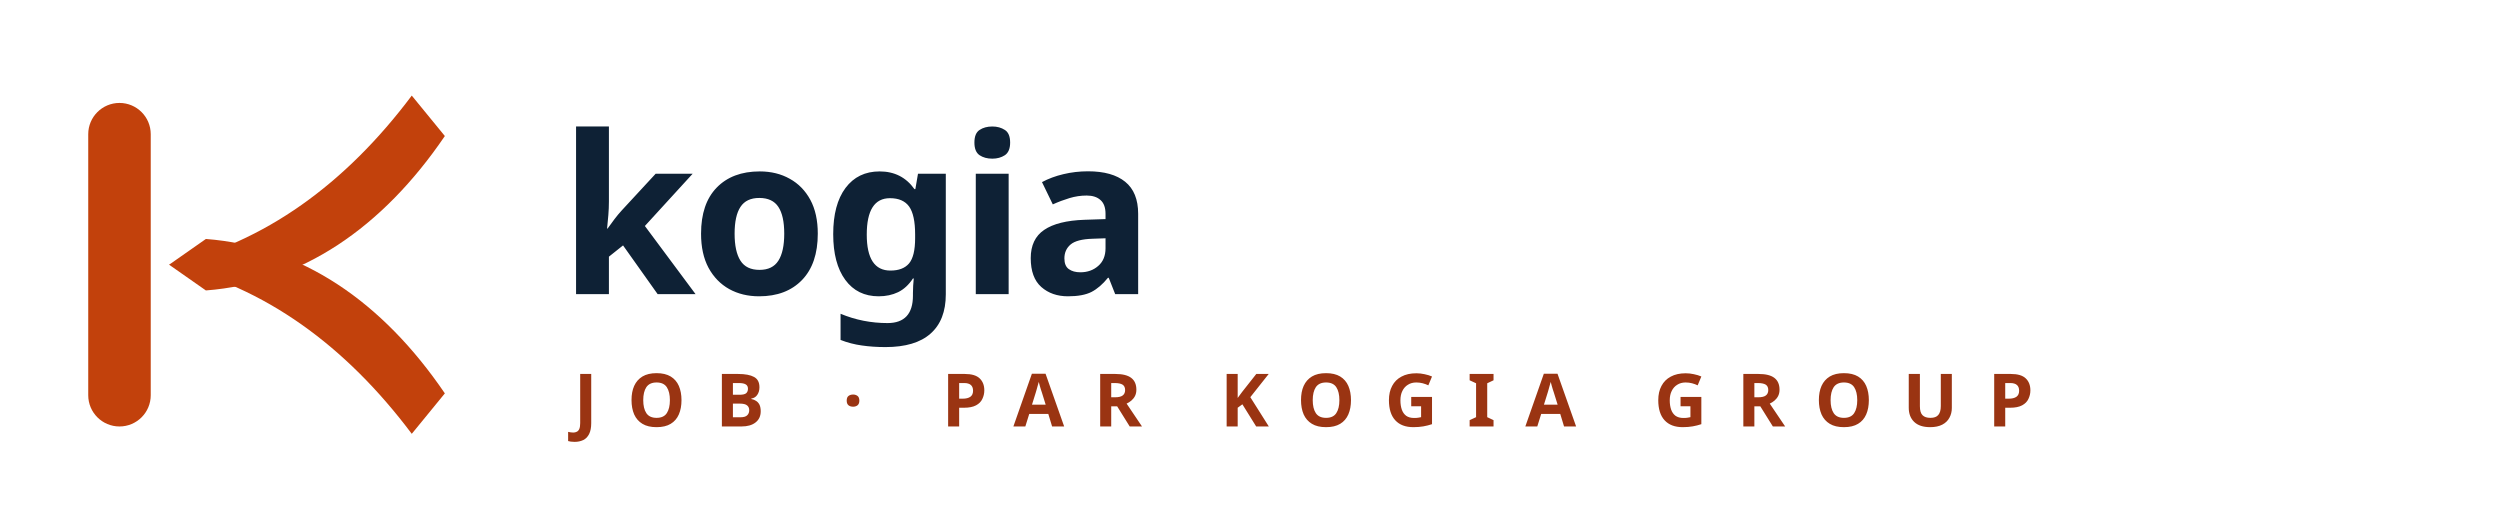
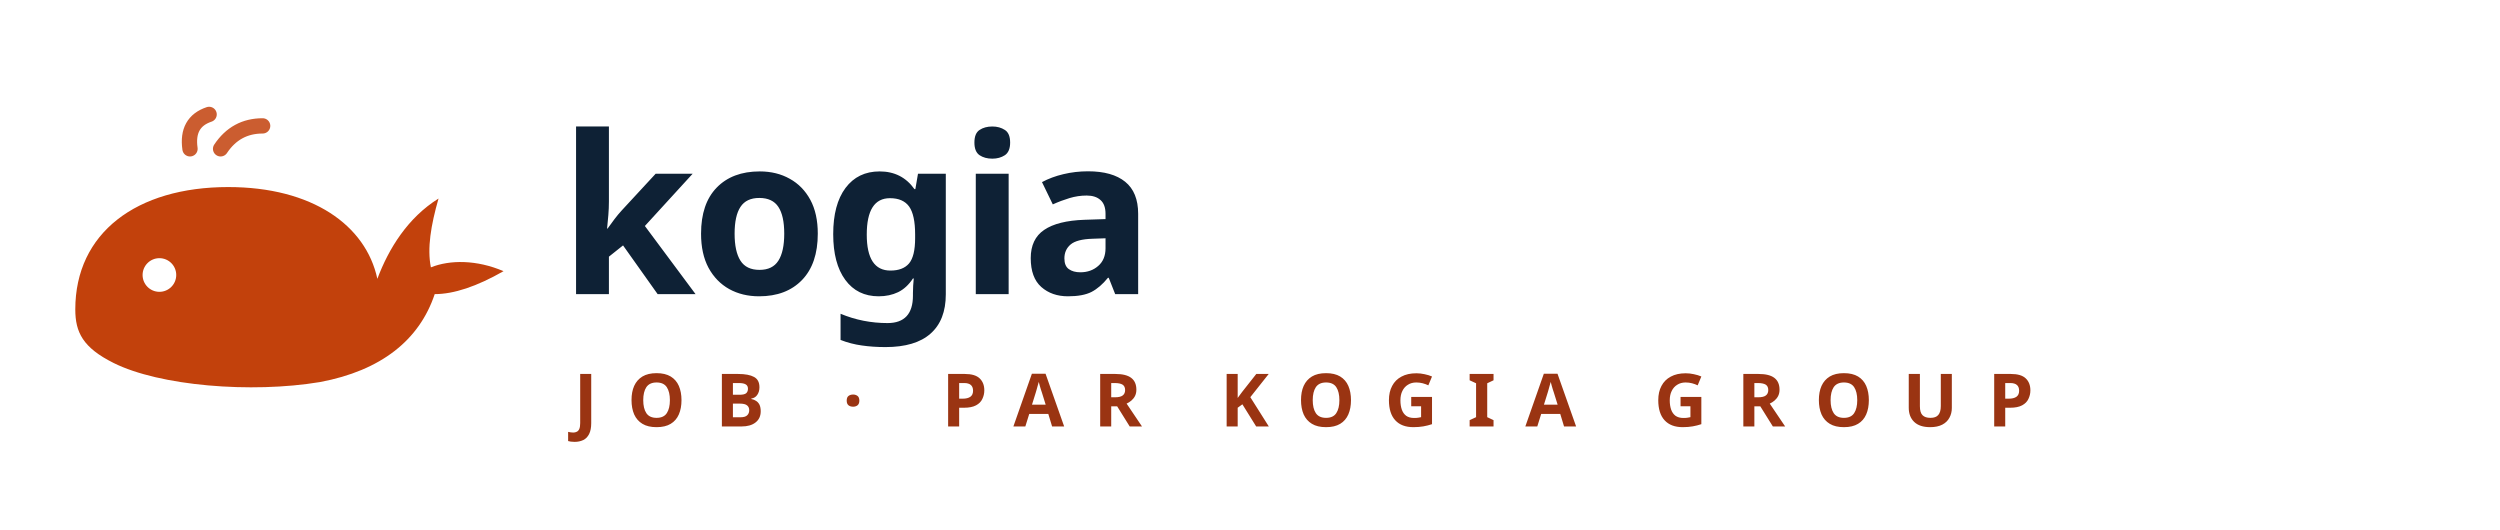
- <svg xmlns="http://www.w3.org/2000/svg" viewBox="0 0 340 72" width="340" height="72" font-family="Sora, system-ui, sans-serif" role="img" aria-label="kogia JOB">
-   <g transform="translate(2,4)" fill="#C2410C">
-     <rect x="10" y="10" width="8.5" height="44" rx="4.25" />
-     <path d="M21 32 C34 29 45 21 54 9 L58.5 14.5 C50 27 39 34.5 26 35.5 Z" />
-     <path d="M21 32 C34 35 45 43 54 55 L58.5 49.5 C50 37 39 29.5 26 28.5 Z" />
+ <svg xmlns="http://www.w3.org/2000/svg" viewBox="0 0 340 72" width="340" height="72" font-family="Sora, system-ui, sans-serif" role="img" aria-label="kogia">
+   <g transform="translate(4,14) scale(.52)">
+     <path fill="#C2410C" fill-rule="evenodd" d="M12 54 C12 34 28 22 52 22 C74 22 88 32 91 46 C94 38 99 30 107 25 C105 32 104 38 105 43 C110 41 117 41 124 44 C117 48 111 50 106 50 C102 62 92 70 76 73 C58 76 34 74 22 68 C14 64 12 60 12 54 Z M38.4 45 a4.4 4.4 0 1 1 -8.8 0 a4.4 4.4 0 1 1 8.8 0 Z" />
+     <path d="M42 12 q-1 -7 5 -9 M50 12 q4 -6 11 -6" fill="none" stroke="#C2410C" stroke-width="4" stroke-linecap="round" opacity=".85" />
  </g>
  <text x="76" y="40" font-size="30" font-weight="800" fill="#0E2135" letter-spacing="-0.6">kogia</text>
  <text x="78" y="58" font-size="10" font-weight="700" fill="#9A3412" letter-spacing="4">JOB · PAR KOGIA GROUP</text>
</svg>
